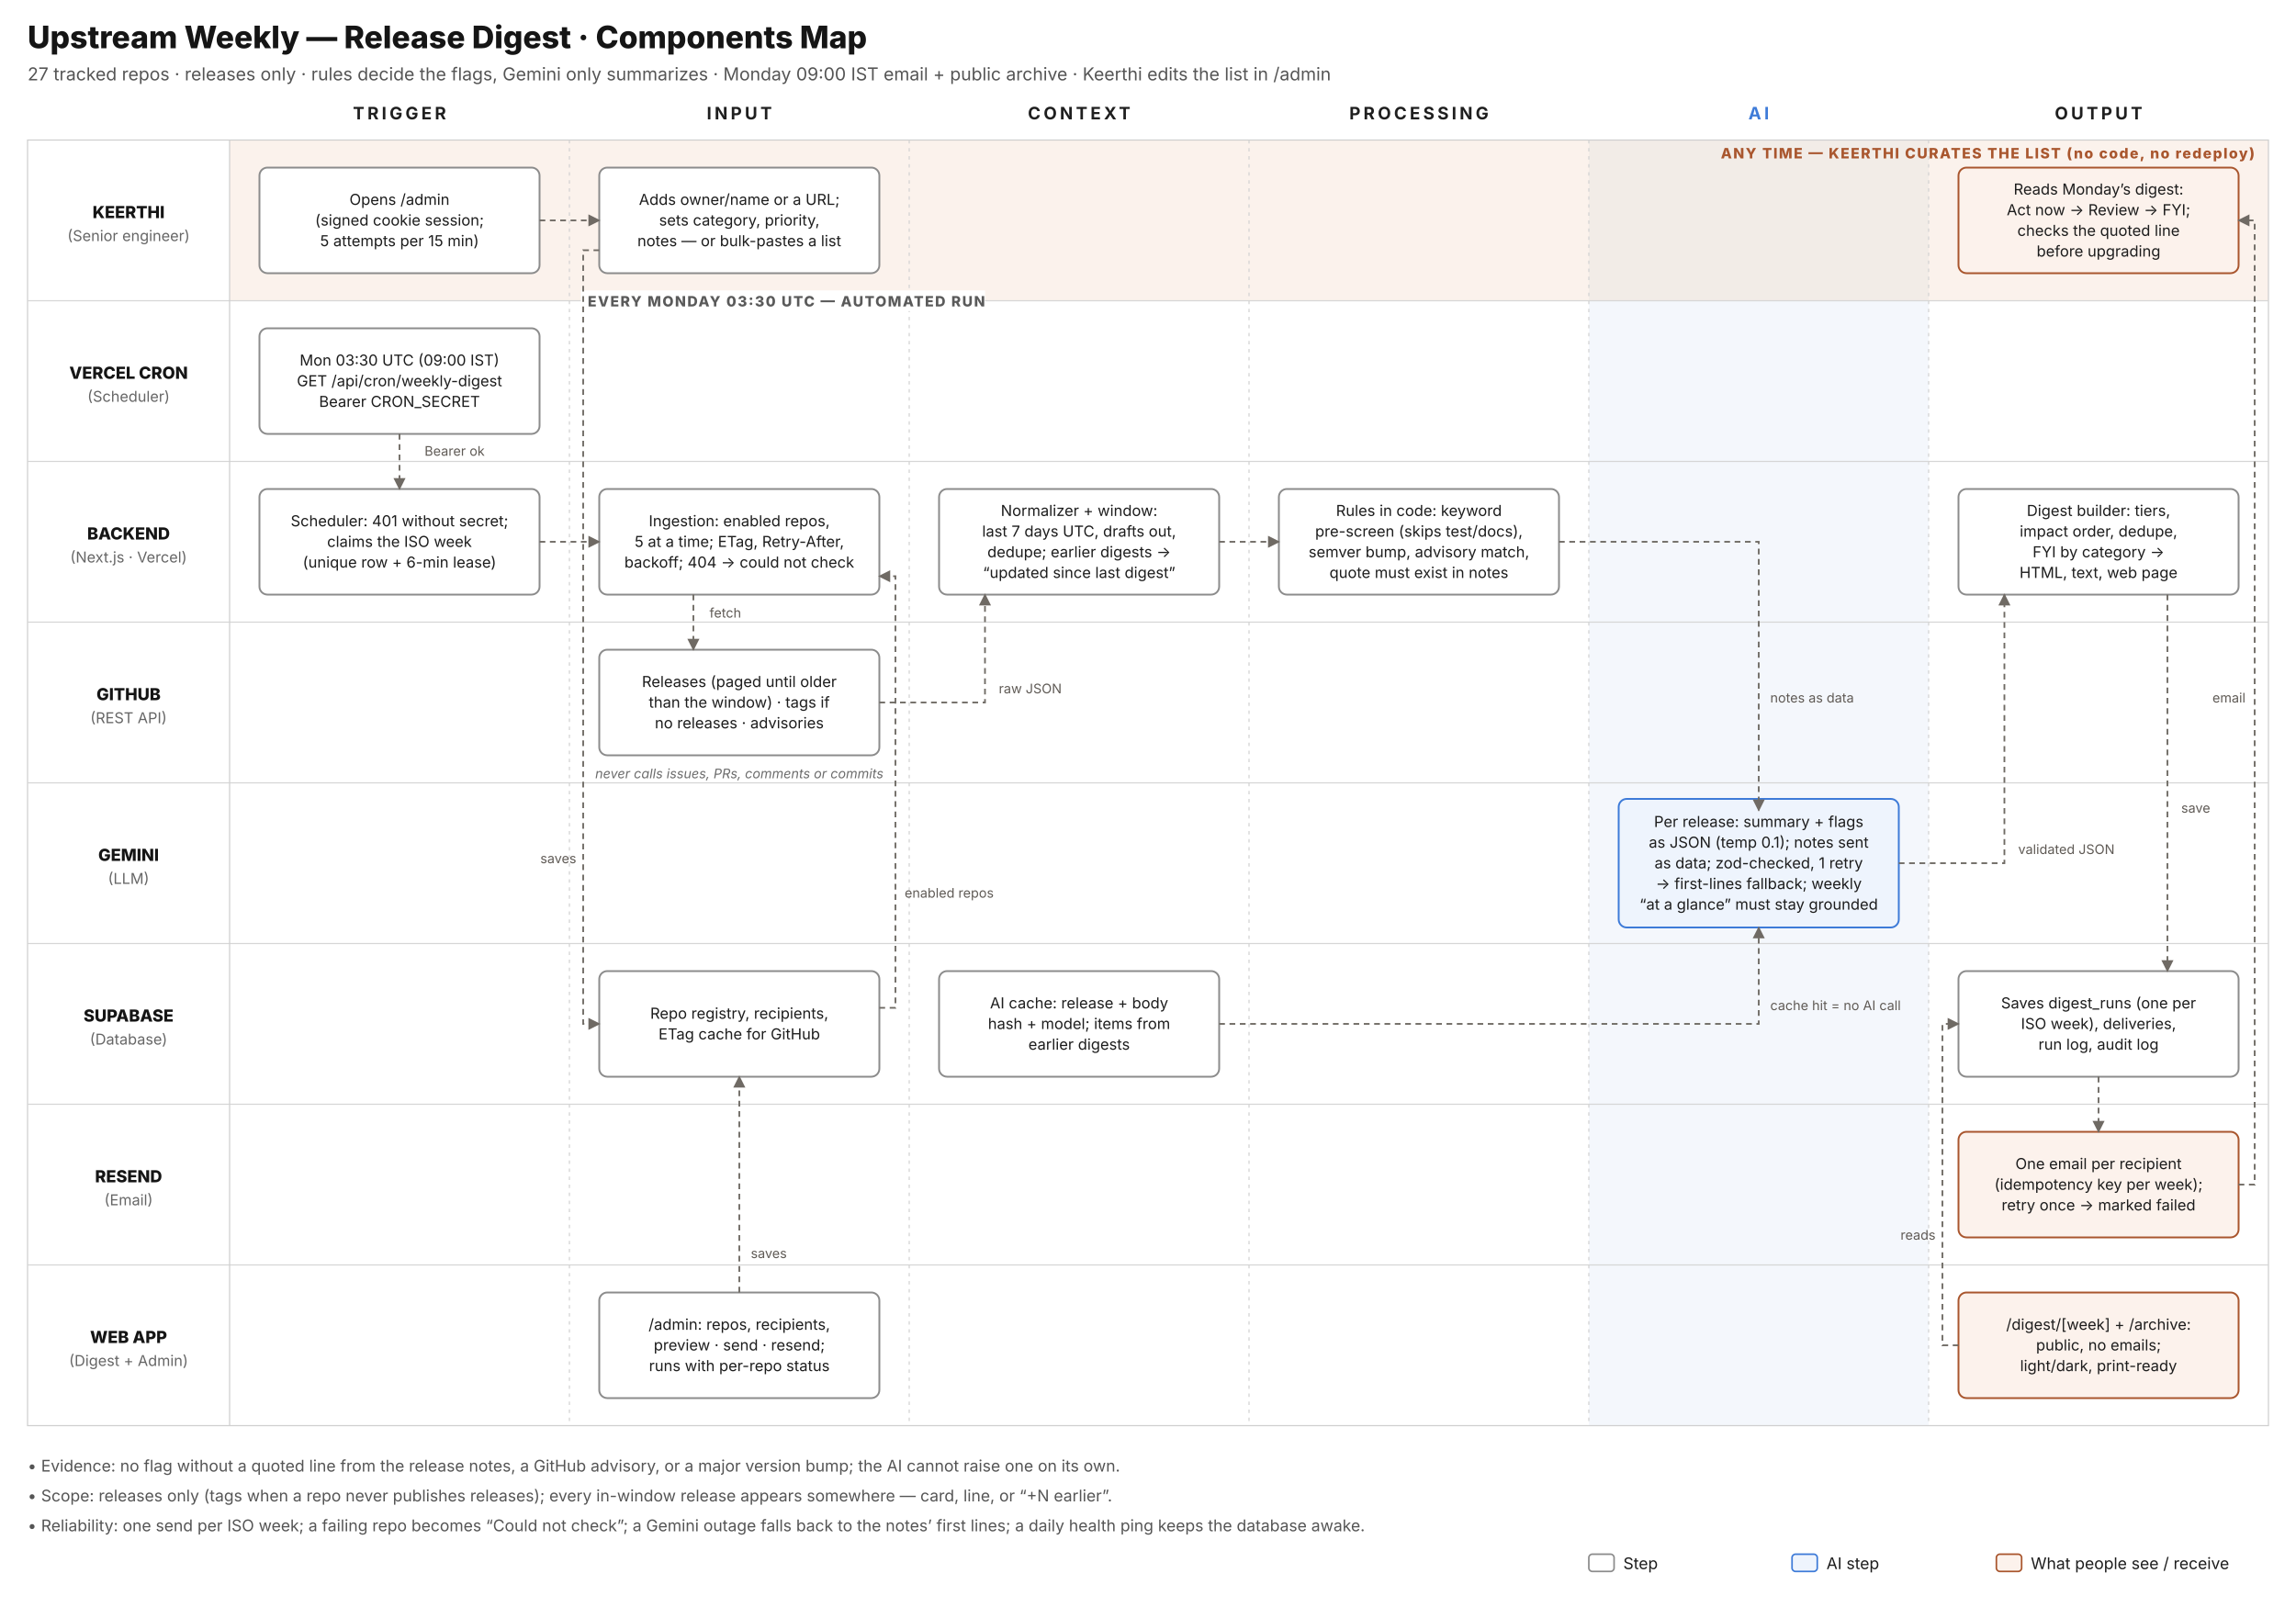
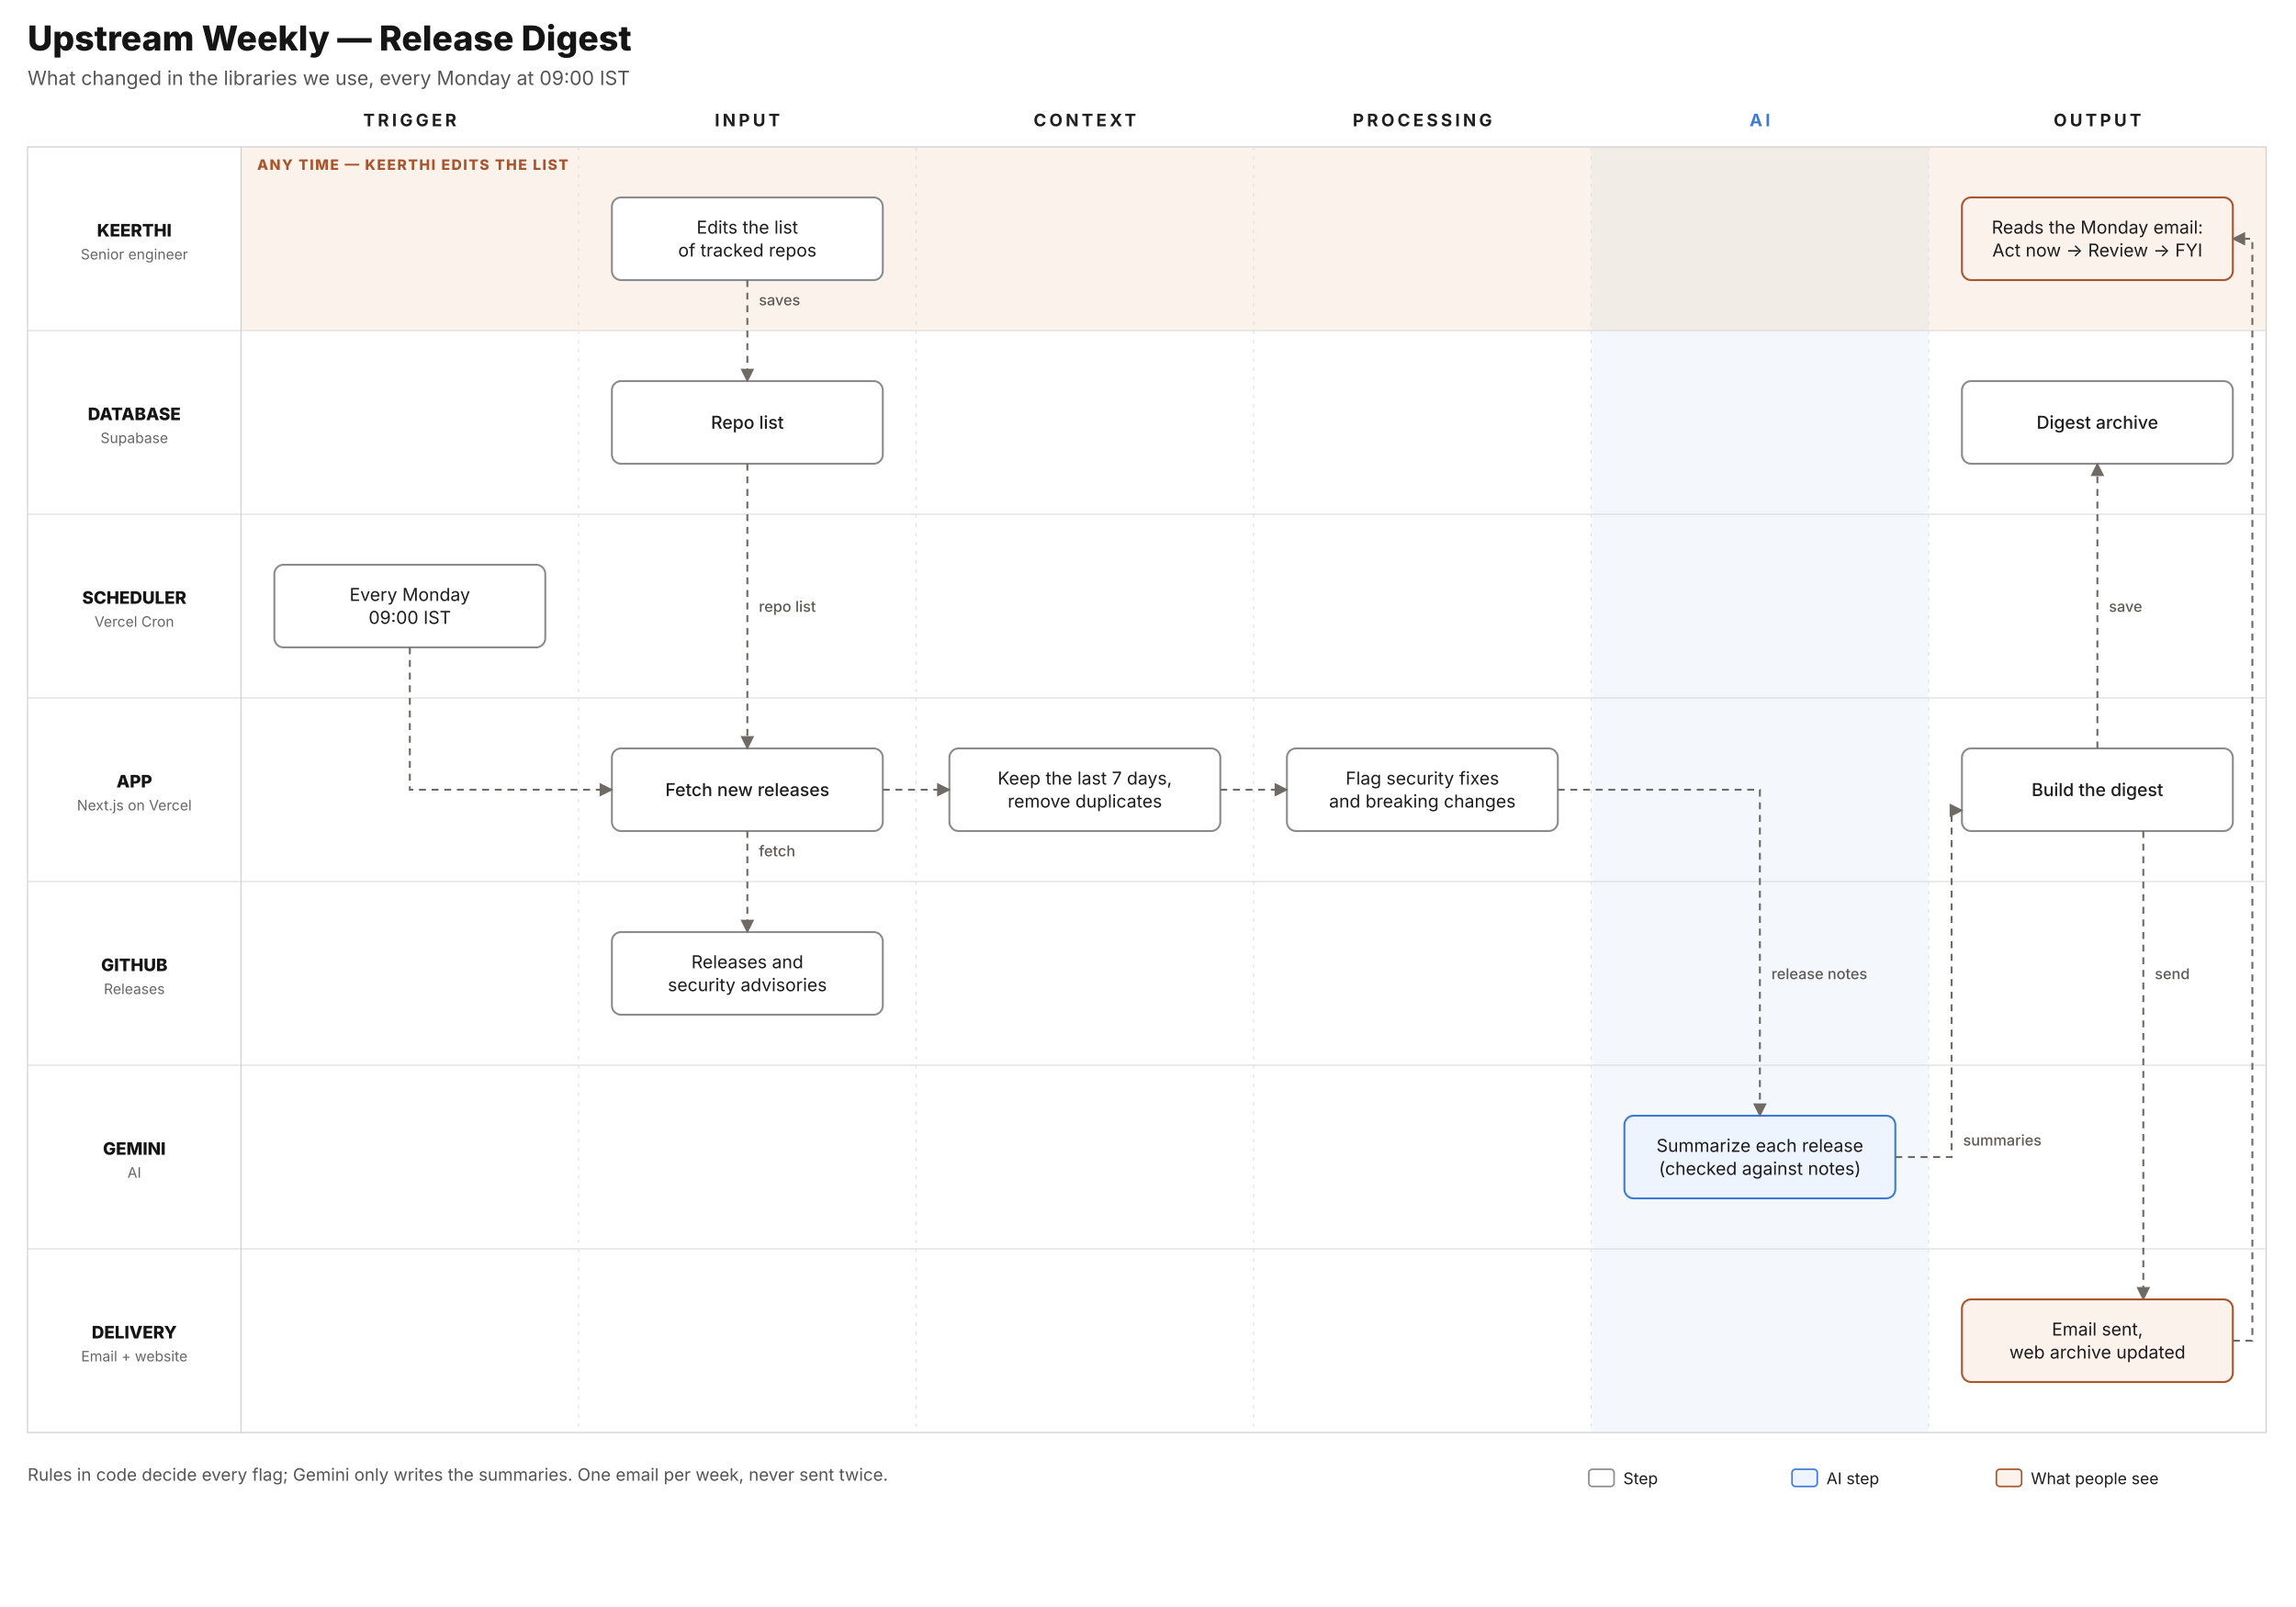
<svg xmlns="http://www.w3.org/2000/svg" viewBox="0 0 2000 1400" width="2000" height="1400">
  <defs>
    <marker id="ah" viewBox="0 0 10 10" refX="9" refY="5" markerWidth="7" markerHeight="7" orient="auto-start-reverse">
      <path d="M0,0 L10,5 L0,10 z" fill="#6f6a64" />
    </marker>
  </defs>
  <rect width="2000" height="1400" fill="#FFFFFF" />
-   <text x="24" y="42" font-family="Inter, -apple-system, 'Helvetica Neue', Arial, sans-serif" font-size="27" font-weight="800" fill="#151515" text-anchor="start" letter-spacing="0">Upstream Weekly — Release Digest · Components Map</text>
-   <text x="24" y="70" font-family="Inter, -apple-system, 'Helvetica Neue', Arial, sans-serif" font-size="15.5" font-weight="400" fill="#555555" text-anchor="start" letter-spacing="0">27 tracked repos · releases only · rules decide the flags, Gemini only summarizes · Monday 09:00 IST email + public archive · Keerthi edits the list in /admin</text>
-   <rect x="200" y="122" width="1776" height="140" fill="#FBF2EC" />
-   <rect x="1384" y="122" width="296" height="140" fill="#F2ECE7" />
-   <rect x="1384" y="262" width="296" height="980" fill="#F4F7FC" />
-   <text x="1964" y="138" font-family="Inter, -apple-system, 'Helvetica Neue', Arial, sans-serif" font-size="12.5" font-weight="800" fill="#A9562E" text-anchor="end" letter-spacing="1.2">ANY TIME — KEERTHI CURATES THE LIST (no code, no redeploy)</text>
-   <rect x="24" y="122" width="1952" height="1120" fill="none" stroke="#cfcfcf" />
-   <line x1="24" x2="1976" y1="262" y2="262" stroke="#d6d6d6" />
-   <line x1="24" x2="1976" y1="402" y2="402" stroke="#d6d6d6" />
-   <line x1="24" x2="1976" y1="542" y2="542" stroke="#d6d6d6" />
-   <line x1="24" x2="1976" y1="682" y2="682" stroke="#d6d6d6" />
-   <line x1="24" x2="1976" y1="822" y2="822" stroke="#d6d6d6" />
-   <line x1="24" x2="1976" y1="962" y2="962" stroke="#d6d6d6" />
-   <line x1="24" x2="1976" y1="1102" y2="1102" stroke="#d6d6d6" />
-   <line x1="200" x2="200" y1="122" y2="1242" stroke="#cfcfcf" />
-   <line x1="496" x2="496" y1="122" y2="1242" stroke="#d2d2d2" stroke-dasharray="3 4" />
-   <line x1="792" x2="792" y1="122" y2="1242" stroke="#d2d2d2" stroke-dasharray="3 4" />
-   <line x1="1088" x2="1088" y1="122" y2="1242" stroke="#d2d2d2" stroke-dasharray="3 4" />
-   <line x1="1384" x2="1384" y1="122" y2="1242" stroke="#d2d2d2" stroke-dasharray="3 4" />
-   <line x1="1680" x2="1680" y1="122" y2="1242" stroke="#d2d2d2" stroke-dasharray="3 4" />
-   <text x="348.0" y="104" font-family="Inter, -apple-system, 'Helvetica Neue', Arial, sans-serif" font-size="15" font-weight="700" fill="#1f1f1f" text-anchor="middle" letter-spacing="2.6">TRIGGER</text>
-   <text x="644.0" y="104" font-family="Inter, -apple-system, 'Helvetica Neue', Arial, sans-serif" font-size="15" font-weight="700" fill="#1f1f1f" text-anchor="middle" letter-spacing="2.6">INPUT</text>
-   <text x="940.0" y="104" font-family="Inter, -apple-system, 'Helvetica Neue', Arial, sans-serif" font-size="15" font-weight="700" fill="#1f1f1f" text-anchor="middle" letter-spacing="2.6">CONTEXT</text>
-   <text x="1236.0" y="104" font-family="Inter, -apple-system, 'Helvetica Neue', Arial, sans-serif" font-size="15" font-weight="700" fill="#1f1f1f" text-anchor="middle" letter-spacing="2.6">PROCESSING</text>
-   <text x="1532.0" y="104" font-family="Inter, -apple-system, 'Helvetica Neue', Arial, sans-serif" font-size="15" font-weight="700" fill="#3E7BD8" text-anchor="middle" letter-spacing="2.6">AI</text>
-   <text x="1828.0" y="104" font-family="Inter, -apple-system, 'Helvetica Neue', Arial, sans-serif" font-size="15" font-weight="700" fill="#1f1f1f" text-anchor="middle" letter-spacing="2.6">OUTPUT</text>
-   <text x="112.0" y="190.0" font-family="Inter, -apple-system, 'Helvetica Neue', Arial, sans-serif" font-size="14.5" font-weight="800" fill="#151515" text-anchor="middle" letter-spacing="0">KEERTHI</text>
-   <text x="112.0" y="210.0" font-family="Inter, -apple-system, 'Helvetica Neue', Arial, sans-serif" font-size="13" font-weight="400" fill="#666666" text-anchor="middle" letter-spacing="0">(Senior engineer)</text>
-   <text x="112.0" y="330.0" font-family="Inter, -apple-system, 'Helvetica Neue', Arial, sans-serif" font-size="14.5" font-weight="800" fill="#151515" text-anchor="middle" letter-spacing="0">VERCEL CRON</text>
-   <text x="112.0" y="350.0" font-family="Inter, -apple-system, 'Helvetica Neue', Arial, sans-serif" font-size="13" font-weight="400" fill="#666666" text-anchor="middle" letter-spacing="0">(Scheduler)</text>
-   <text x="112.0" y="470.0" font-family="Inter, -apple-system, 'Helvetica Neue', Arial, sans-serif" font-size="14.5" font-weight="800" fill="#151515" text-anchor="middle" letter-spacing="0">BACKEND</text>
-   <text x="112.0" y="490.0" font-family="Inter, -apple-system, 'Helvetica Neue', Arial, sans-serif" font-size="13" font-weight="400" fill="#666666" text-anchor="middle" letter-spacing="0">(Next.js · Vercel)</text>
-   <text x="112.0" y="610.0" font-family="Inter, -apple-system, 'Helvetica Neue', Arial, sans-serif" font-size="14.5" font-weight="800" fill="#151515" text-anchor="middle" letter-spacing="0">GITHUB</text>
-   <text x="112.0" y="630.0" font-family="Inter, -apple-system, 'Helvetica Neue', Arial, sans-serif" font-size="13" font-weight="400" fill="#666666" text-anchor="middle" letter-spacing="0">(REST API)</text>
-   <text x="112.0" y="750.0" font-family="Inter, -apple-system, 'Helvetica Neue', Arial, sans-serif" font-size="14.5" font-weight="800" fill="#151515" text-anchor="middle" letter-spacing="0">GEMINI</text>
-   <text x="112.0" y="770.0" font-family="Inter, -apple-system, 'Helvetica Neue', Arial, sans-serif" font-size="13" font-weight="400" fill="#666666" text-anchor="middle" letter-spacing="0">(LLM)</text>
-   <text x="112.0" y="890.0" font-family="Inter, -apple-system, 'Helvetica Neue', Arial, sans-serif" font-size="14.5" font-weight="800" fill="#151515" text-anchor="middle" letter-spacing="0">SUPABASE</text>
-   <text x="112.0" y="910.0" font-family="Inter, -apple-system, 'Helvetica Neue', Arial, sans-serif" font-size="13" font-weight="400" fill="#666666" text-anchor="middle" letter-spacing="0">(Database)</text>
-   <text x="112.0" y="1030.0" font-family="Inter, -apple-system, 'Helvetica Neue', Arial, sans-serif" font-size="14.5" font-weight="800" fill="#151515" text-anchor="middle" letter-spacing="0">RESEND</text>
-   <text x="112.0" y="1050.0" font-family="Inter, -apple-system, 'Helvetica Neue', Arial, sans-serif" font-size="13" font-weight="400" fill="#666666" text-anchor="middle" letter-spacing="0">(Email)</text>
-   <text x="112.0" y="1170.0" font-family="Inter, -apple-system, 'Helvetica Neue', Arial, sans-serif" font-size="14.5" font-weight="800" fill="#151515" text-anchor="middle" letter-spacing="0">WEB APP</text>
-   <text x="112.0" y="1190.0" font-family="Inter, -apple-system, 'Helvetica Neue', Arial, sans-serif" font-size="13" font-weight="400" fill="#666666" text-anchor="middle" letter-spacing="0">(Digest + Admin)</text>
-   <rect x="506" y="253" width="352" height="18" fill="#FFFFFF" />
-   <text x="512" y="267" font-family="Inter, -apple-system, 'Helvetica Neue', Arial, sans-serif" font-size="12.5" font-weight="800" fill="#5a5a5a" text-anchor="start" letter-spacing="1.2">EVERY MONDAY 03:30 UTC — AUTOMATED RUN</text>
-   <rect x="226" y="146.0" width="244" height="92" rx="7" fill="#FFFFFF" stroke="#8C8C8C" stroke-width="1.6" />
-   <text x="348.0" y="178.5" font-family="Inter, -apple-system, 'Helvetica Neue', Arial, sans-serif" font-size="13.2" font-weight="400" fill="#1d1d1d" text-anchor="middle" letter-spacing="0">Opens /admin</text>
-   <text x="348.0" y="196.5" font-family="Inter, -apple-system, 'Helvetica Neue', Arial, sans-serif" font-size="13.2" font-weight="400" fill="#1d1d1d" text-anchor="middle" letter-spacing="0">(signed cookie session;</text>
-   <text x="348.0" y="214.5" font-family="Inter, -apple-system, 'Helvetica Neue', Arial, sans-serif" font-size="13.2" font-weight="400" fill="#1d1d1d" text-anchor="middle" letter-spacing="0">5 attempts per 15 min)</text>
-   <rect x="522" y="146.0" width="244" height="92" rx="7" fill="#FFFFFF" stroke="#8C8C8C" stroke-width="1.6" />
-   <text x="644.0" y="178.5" font-family="Inter, -apple-system, 'Helvetica Neue', Arial, sans-serif" font-size="13.2" font-weight="400" fill="#1d1d1d" text-anchor="middle" letter-spacing="0">Adds owner/name or a URL;</text>
-   <text x="644.0" y="196.5" font-family="Inter, -apple-system, 'Helvetica Neue', Arial, sans-serif" font-size="13.2" font-weight="400" fill="#1d1d1d" text-anchor="middle" letter-spacing="0">sets category, priority,</text>
-   <text x="644.0" y="214.5" font-family="Inter, -apple-system, 'Helvetica Neue', Arial, sans-serif" font-size="13.2" font-weight="400" fill="#1d1d1d" text-anchor="middle" letter-spacing="0">notes — or bulk-pastes a list</text>
-   <rect x="1706" y="146.0" width="244" height="92" rx="7" fill="#FCF2EC" stroke="#A9562E" stroke-width="1.6" />
-   <text x="1828.0" y="169.5" font-family="Inter, -apple-system, 'Helvetica Neue', Arial, sans-serif" font-size="13.2" font-weight="400" fill="#1d1d1d" text-anchor="middle" letter-spacing="0">Reads Monday’s digest:</text>
-   <text x="1828.0" y="187.5" font-family="Inter, -apple-system, 'Helvetica Neue', Arial, sans-serif" font-size="13.2" font-weight="400" fill="#1d1d1d" text-anchor="middle" letter-spacing="0">Act now → Review → FYI;</text>
-   <text x="1828.0" y="205.5" font-family="Inter, -apple-system, 'Helvetica Neue', Arial, sans-serif" font-size="13.2" font-weight="400" fill="#1d1d1d" text-anchor="middle" letter-spacing="0">checks the quoted line</text>
-   <text x="1828.0" y="223.5" font-family="Inter, -apple-system, 'Helvetica Neue', Arial, sans-serif" font-size="13.2" font-weight="400" fill="#1d1d1d" text-anchor="middle" letter-spacing="0">before upgrading</text>
-   <rect x="226" y="286.0" width="244" height="92" rx="7" fill="#FFFFFF" stroke="#8C8C8C" stroke-width="1.6" />
-   <text x="348.0" y="318.5" font-family="Inter, -apple-system, 'Helvetica Neue', Arial, sans-serif" font-size="13.2" font-weight="400" fill="#1d1d1d" text-anchor="middle" letter-spacing="0">Mon 03:30 UTC (09:00 IST)</text>
-   <text x="348.0" y="336.5" font-family="Inter, -apple-system, 'Helvetica Neue', Arial, sans-serif" font-size="13.2" font-weight="400" fill="#1d1d1d" text-anchor="middle" letter-spacing="0">GET /api/cron/weekly-digest</text>
-   <text x="348.0" y="354.5" font-family="Inter, -apple-system, 'Helvetica Neue', Arial, sans-serif" font-size="13.2" font-weight="400" fill="#1d1d1d" text-anchor="middle" letter-spacing="0">Bearer CRON_SECRET</text>
-   <rect x="226" y="426.0" width="244" height="92" rx="7" fill="#FFFFFF" stroke="#8C8C8C" stroke-width="1.6" />
-   <text x="348.0" y="458.5" font-family="Inter, -apple-system, 'Helvetica Neue', Arial, sans-serif" font-size="13.2" font-weight="400" fill="#1d1d1d" text-anchor="middle" letter-spacing="0">Scheduler: 401 without secret;</text>
-   <text x="348.0" y="476.5" font-family="Inter, -apple-system, 'Helvetica Neue', Arial, sans-serif" font-size="13.2" font-weight="400" fill="#1d1d1d" text-anchor="middle" letter-spacing="0">claims the ISO week</text>
-   <text x="348.0" y="494.5" font-family="Inter, -apple-system, 'Helvetica Neue', Arial, sans-serif" font-size="13.2" font-weight="400" fill="#1d1d1d" text-anchor="middle" letter-spacing="0">(unique row + 6-min lease)</text>
-   <rect x="522" y="426.0" width="244" height="92" rx="7" fill="#FFFFFF" stroke="#8C8C8C" stroke-width="1.6" />
-   <text x="644.0" y="458.5" font-family="Inter, -apple-system, 'Helvetica Neue', Arial, sans-serif" font-size="13.2" font-weight="400" fill="#1d1d1d" text-anchor="middle" letter-spacing="0">Ingestion: enabled repos,</text>
-   <text x="644.0" y="476.5" font-family="Inter, -apple-system, 'Helvetica Neue', Arial, sans-serif" font-size="13.2" font-weight="400" fill="#1d1d1d" text-anchor="middle" letter-spacing="0">5 at a time; ETag, Retry-After,</text>
-   <text x="644.0" y="494.5" font-family="Inter, -apple-system, 'Helvetica Neue', Arial, sans-serif" font-size="13.2" font-weight="400" fill="#1d1d1d" text-anchor="middle" letter-spacing="0">backoff; 404 → could not check</text>
-   <rect x="818" y="426.0" width="244" height="92" rx="7" fill="#FFFFFF" stroke="#8C8C8C" stroke-width="1.6" />
-   <text x="940.0" y="449.5" font-family="Inter, -apple-system, 'Helvetica Neue', Arial, sans-serif" font-size="13.2" font-weight="400" fill="#1d1d1d" text-anchor="middle" letter-spacing="0">Normalizer + window:</text>
-   <text x="940.0" y="467.5" font-family="Inter, -apple-system, 'Helvetica Neue', Arial, sans-serif" font-size="13.2" font-weight="400" fill="#1d1d1d" text-anchor="middle" letter-spacing="0">last 7 days UTC, drafts out,</text>
-   <text x="940.0" y="485.5" font-family="Inter, -apple-system, 'Helvetica Neue', Arial, sans-serif" font-size="13.2" font-weight="400" fill="#1d1d1d" text-anchor="middle" letter-spacing="0">dedupe; earlier digests →</text>
-   <text x="940.0" y="503.5" font-family="Inter, -apple-system, 'Helvetica Neue', Arial, sans-serif" font-size="13.2" font-weight="400" fill="#1d1d1d" text-anchor="middle" letter-spacing="0">“updated since last digest”</text>
-   <rect x="1114" y="426.0" width="244" height="92" rx="7" fill="#FFFFFF" stroke="#8C8C8C" stroke-width="1.6" />
-   <text x="1236.0" y="449.5" font-family="Inter, -apple-system, 'Helvetica Neue', Arial, sans-serif" font-size="13.2" font-weight="400" fill="#1d1d1d" text-anchor="middle" letter-spacing="0">Rules in code: keyword</text>
-   <text x="1236.0" y="467.5" font-family="Inter, -apple-system, 'Helvetica Neue', Arial, sans-serif" font-size="13.2" font-weight="400" fill="#1d1d1d" text-anchor="middle" letter-spacing="0">pre-screen (skips test/docs),</text>
-   <text x="1236.0" y="485.5" font-family="Inter, -apple-system, 'Helvetica Neue', Arial, sans-serif" font-size="13.2" font-weight="400" fill="#1d1d1d" text-anchor="middle" letter-spacing="0">semver bump, advisory match,</text>
-   <text x="1236.0" y="503.5" font-family="Inter, -apple-system, 'Helvetica Neue', Arial, sans-serif" font-size="13.2" font-weight="400" fill="#1d1d1d" text-anchor="middle" letter-spacing="0">quote must exist in notes</text>
-   <rect x="1706" y="426.0" width="244" height="92" rx="7" fill="#FFFFFF" stroke="#8C8C8C" stroke-width="1.6" />
-   <text x="1828.0" y="449.5" font-family="Inter, -apple-system, 'Helvetica Neue', Arial, sans-serif" font-size="13.2" font-weight="400" fill="#1d1d1d" text-anchor="middle" letter-spacing="0">Digest builder: tiers,</text>
-   <text x="1828.0" y="467.5" font-family="Inter, -apple-system, 'Helvetica Neue', Arial, sans-serif" font-size="13.2" font-weight="400" fill="#1d1d1d" text-anchor="middle" letter-spacing="0">impact order, dedupe,</text>
-   <text x="1828.0" y="485.5" font-family="Inter, -apple-system, 'Helvetica Neue', Arial, sans-serif" font-size="13.2" font-weight="400" fill="#1d1d1d" text-anchor="middle" letter-spacing="0">FYI by category →</text>
-   <text x="1828.0" y="503.5" font-family="Inter, -apple-system, 'Helvetica Neue', Arial, sans-serif" font-size="13.2" font-weight="400" fill="#1d1d1d" text-anchor="middle" letter-spacing="0">HTML, text, web page</text>
-   <rect x="522" y="566.0" width="244" height="92" rx="7" fill="#FFFFFF" stroke="#8C8C8C" stroke-width="1.6" />
-   <text x="644.0" y="598.5" font-family="Inter, -apple-system, 'Helvetica Neue', Arial, sans-serif" font-size="13.2" font-weight="400" fill="#1d1d1d" text-anchor="middle" letter-spacing="0">Releases (paged until older</text>
-   <text x="644.0" y="616.5" font-family="Inter, -apple-system, 'Helvetica Neue', Arial, sans-serif" font-size="13.2" font-weight="400" fill="#1d1d1d" text-anchor="middle" letter-spacing="0">than the window) · tags if</text>
-   <text x="644.0" y="634.5" font-family="Inter, -apple-system, 'Helvetica Neue', Arial, sans-serif" font-size="13.2" font-weight="400" fill="#1d1d1d" text-anchor="middle" letter-spacing="0">no releases · advisories</text>
-   <rect x="1410" y="696.0" width="244" height="112" rx="7" fill="#EEF4FD" stroke="#3E7BD8" stroke-width="1.6" />
-   <text x="1532.0" y="720.5" font-family="Inter, -apple-system, 'Helvetica Neue', Arial, sans-serif" font-size="13.2" font-weight="400" fill="#1d1d1d" text-anchor="middle" letter-spacing="0">Per release: summary + flags</text>
-   <text x="1532.0" y="738.5" font-family="Inter, -apple-system, 'Helvetica Neue', Arial, sans-serif" font-size="13.2" font-weight="400" fill="#1d1d1d" text-anchor="middle" letter-spacing="0">as JSON (temp 0.1); notes sent</text>
-   <text x="1532.0" y="756.5" font-family="Inter, -apple-system, 'Helvetica Neue', Arial, sans-serif" font-size="13.2" font-weight="400" fill="#1d1d1d" text-anchor="middle" letter-spacing="0">as data; zod-checked, 1 retry</text>
-   <text x="1532.0" y="774.5" font-family="Inter, -apple-system, 'Helvetica Neue', Arial, sans-serif" font-size="13.2" font-weight="400" fill="#1d1d1d" text-anchor="middle" letter-spacing="0">→ first-lines fallback; weekly</text>
-   <text x="1532.0" y="792.5" font-family="Inter, -apple-system, 'Helvetica Neue', Arial, sans-serif" font-size="13.2" font-weight="400" fill="#1d1d1d" text-anchor="middle" letter-spacing="0">“at a glance” must stay grounded</text>
-   <rect x="522" y="846.0" width="244" height="92" rx="7" fill="#FFFFFF" stroke="#8C8C8C" stroke-width="1.6" />
-   <text x="644.0" y="887.5" font-family="Inter, -apple-system, 'Helvetica Neue', Arial, sans-serif" font-size="13.2" font-weight="400" fill="#1d1d1d" text-anchor="middle" letter-spacing="0">Repo registry, recipients,</text>
-   <text x="644.0" y="905.5" font-family="Inter, -apple-system, 'Helvetica Neue', Arial, sans-serif" font-size="13.2" font-weight="400" fill="#1d1d1d" text-anchor="middle" letter-spacing="0">ETag cache for GitHub</text>
-   <rect x="818" y="846.0" width="244" height="92" rx="7" fill="#FFFFFF" stroke="#8C8C8C" stroke-width="1.6" />
-   <text x="940.0" y="878.5" font-family="Inter, -apple-system, 'Helvetica Neue', Arial, sans-serif" font-size="13.2" font-weight="400" fill="#1d1d1d" text-anchor="middle" letter-spacing="0">AI cache: release + body</text>
-   <text x="940.0" y="896.5" font-family="Inter, -apple-system, 'Helvetica Neue', Arial, sans-serif" font-size="13.2" font-weight="400" fill="#1d1d1d" text-anchor="middle" letter-spacing="0">hash + model; items from</text>
-   <text x="940.0" y="914.5" font-family="Inter, -apple-system, 'Helvetica Neue', Arial, sans-serif" font-size="13.2" font-weight="400" fill="#1d1d1d" text-anchor="middle" letter-spacing="0">earlier digests</text>
-   <rect x="1706" y="846.0" width="244" height="92" rx="7" fill="#FFFFFF" stroke="#8C8C8C" stroke-width="1.6" />
-   <text x="1828.0" y="878.5" font-family="Inter, -apple-system, 'Helvetica Neue', Arial, sans-serif" font-size="13.2" font-weight="400" fill="#1d1d1d" text-anchor="middle" letter-spacing="0">Saves digest_runs (one per</text>
-   <text x="1828.0" y="896.5" font-family="Inter, -apple-system, 'Helvetica Neue', Arial, sans-serif" font-size="13.2" font-weight="400" fill="#1d1d1d" text-anchor="middle" letter-spacing="0">ISO week), deliveries,</text>
-   <text x="1828.0" y="914.5" font-family="Inter, -apple-system, 'Helvetica Neue', Arial, sans-serif" font-size="13.2" font-weight="400" fill="#1d1d1d" text-anchor="middle" letter-spacing="0">run log, audit log</text>
-   <rect x="1706" y="986.0" width="244" height="92" rx="7" fill="#FCF2EC" stroke="#A9562E" stroke-width="1.6" />
-   <text x="1828.0" y="1018.5" font-family="Inter, -apple-system, 'Helvetica Neue', Arial, sans-serif" font-size="13.2" font-weight="400" fill="#1d1d1d" text-anchor="middle" letter-spacing="0">One email per recipient</text>
-   <text x="1828.0" y="1036.5" font-family="Inter, -apple-system, 'Helvetica Neue', Arial, sans-serif" font-size="13.2" font-weight="400" fill="#1d1d1d" text-anchor="middle" letter-spacing="0">(idempotency key per week);</text>
-   <text x="1828.0" y="1054.5" font-family="Inter, -apple-system, 'Helvetica Neue', Arial, sans-serif" font-size="13.2" font-weight="400" fill="#1d1d1d" text-anchor="middle" letter-spacing="0">retry once → marked failed</text>
-   <rect x="522" y="1126.0" width="244" height="92" rx="7" fill="#FFFFFF" stroke="#8C8C8C" stroke-width="1.6" />
-   <text x="644.0" y="1158.5" font-family="Inter, -apple-system, 'Helvetica Neue', Arial, sans-serif" font-size="13.2" font-weight="400" fill="#1d1d1d" text-anchor="middle" letter-spacing="0">/admin: repos, recipients,</text>
-   <text x="644.0" y="1176.5" font-family="Inter, -apple-system, 'Helvetica Neue', Arial, sans-serif" font-size="13.2" font-weight="400" fill="#1d1d1d" text-anchor="middle" letter-spacing="0">preview · send · resend;</text>
-   <text x="644.0" y="1194.5" font-family="Inter, -apple-system, 'Helvetica Neue', Arial, sans-serif" font-size="13.2" font-weight="400" fill="#1d1d1d" text-anchor="middle" letter-spacing="0">runs with per-repo status</text>
-   <rect x="1706" y="1126.0" width="244" height="92" rx="7" fill="#FCF2EC" stroke="#A9562E" stroke-width="1.6" />
-   <text x="1828.0" y="1158.5" font-family="Inter, -apple-system, 'Helvetica Neue', Arial, sans-serif" font-size="13.2" font-weight="400" fill="#1d1d1d" text-anchor="middle" letter-spacing="0">/digest/[week] + /archive:</text>
-   <text x="1828.0" y="1176.5" font-family="Inter, -apple-system, 'Helvetica Neue', Arial, sans-serif" font-size="13.2" font-weight="400" fill="#1d1d1d" text-anchor="middle" letter-spacing="0">public, no emails;</text>
-   <text x="1828.0" y="1194.5" font-family="Inter, -apple-system, 'Helvetica Neue', Arial, sans-serif" font-size="13.2" font-weight="400" fill="#1d1d1d" text-anchor="middle" letter-spacing="0">light/dark, print-ready</text>
-   <text x="644.0" y="678" font-family="Inter, -apple-system, 'Helvetica Neue', Arial, sans-serif" font-size="11.5" font-weight="400" fill="#6b6b6b" text-anchor="middle" letter-spacing="0" font-style="italic">never calls issues, PRs, comments or commits</text>
-   <path d="M470,192.0 L522,192.0" fill="none" stroke="#6f6a64" stroke-width="1.5" stroke-dasharray="5 4" marker-end="url(#ah)" />
-   <path d="M522,218.0 L508,218.0 L508,892.0 L522,892.0" fill="none" stroke="#6f6a64" stroke-width="1.5" stroke-dasharray="5 4" marker-end="url(#ah)" />
-   <text x="502" y="752.0" font-family="Inter, -apple-system, 'Helvetica Neue', Arial, sans-serif" font-size="11.5" font-weight="400" fill="#5f5a55" text-anchor="end" letter-spacing="0">saves</text>
-   <path d="M348.0,378 L348.0,426" fill="none" stroke="#6f6a64" stroke-width="1.5" stroke-dasharray="5 4" marker-end="url(#ah)" />
-   <text x="396.0" y="397" font-family="Inter, -apple-system, 'Helvetica Neue', Arial, sans-serif" font-size="11.5" font-weight="400" fill="#5f5a55" text-anchor="middle" letter-spacing="0">Bearer ok</text>
-   <path d="M470,472.0 L522,472.0" fill="none" stroke="#6f6a64" stroke-width="1.5" stroke-dasharray="5 4" marker-end="url(#ah)" />
-   <path d="M766,878.0 L780,878.0 L780,502.0 L766,502.0" fill="none" stroke="#6f6a64" stroke-width="1.5" stroke-dasharray="5 4" marker-end="url(#ah)" />
-   <text x="788" y="782.0" font-family="Inter, -apple-system, 'Helvetica Neue', Arial, sans-serif" font-size="11.5" font-weight="400" fill="#5f5a55" text-anchor="start" letter-spacing="0">enabled repos</text>
-   <path d="M604.0,518 L604.0,566" fill="none" stroke="#6f6a64" stroke-width="1.5" stroke-dasharray="5 4" marker-end="url(#ah)" />
-   <text x="618.0" y="538" font-family="Inter, -apple-system, 'Helvetica Neue', Arial, sans-serif" font-size="11.5" font-weight="400" fill="#5f5a55" text-anchor="start" letter-spacing="0">fetch</text>
-   <path d="M766,612.0 L858,612.0 L858,518" fill="none" stroke="#6f6a64" stroke-width="1.5" stroke-dasharray="5 4" marker-end="url(#ah)" />
-   <text x="870" y="604.0" font-family="Inter, -apple-system, 'Helvetica Neue', Arial, sans-serif" font-size="11.5" font-weight="400" fill="#5f5a55" text-anchor="start" letter-spacing="0">raw JSON</text>
-   <path d="M1062,472.0 L1114,472.0" fill="none" stroke="#6f6a64" stroke-width="1.5" stroke-dasharray="5 4" marker-end="url(#ah)" />
-   <path d="M1358,472.0 L1532.0,472.0 L1532.0,706" fill="none" stroke="#6f6a64" stroke-width="1.5" stroke-dasharray="5 4" marker-end="url(#ah)" />
-   <text x="1542.0" y="612.0" font-family="Inter, -apple-system, 'Helvetica Neue', Arial, sans-serif" font-size="11.5" font-weight="400" fill="#5f5a55" text-anchor="start" letter-spacing="0">notes as data</text>
-   <path d="M1654,752.0 L1746,752.0 L1746,518" fill="none" stroke="#6f6a64" stroke-width="1.5" stroke-dasharray="5 4" marker-end="url(#ah)" />
-   <text x="1758" y="744.0" font-family="Inter, -apple-system, 'Helvetica Neue', Arial, sans-serif" font-size="11.5" font-weight="400" fill="#5f5a55" text-anchor="start" letter-spacing="0">validated JSON</text>
-   <path d="M1062,892.0 L1532.0,892.0 L1532.0,808" fill="none" stroke="#6f6a64" stroke-width="1.5" stroke-dasharray="5 4" marker-end="url(#ah)" />
-   <text x="1542.0" y="880.0" font-family="Inter, -apple-system, 'Helvetica Neue', Arial, sans-serif" font-size="11.5" font-weight="400" fill="#5f5a55" text-anchor="start" letter-spacing="0">cache hit = no AI call</text>
-   <path d="M1888.0,518 L1888.0,846" fill="none" stroke="#6f6a64" stroke-width="1.5" stroke-dasharray="5 4" marker-end="url(#ah)" />
-   <text x="1900.0" y="708" font-family="Inter, -apple-system, 'Helvetica Neue', Arial, sans-serif" font-size="11.5" font-weight="400" fill="#5f5a55" text-anchor="start" letter-spacing="0">save</text>
-   <path d="M1828.0,938 L1828.0,986" fill="none" stroke="#6f6a64" stroke-width="1.5" stroke-dasharray="5 4" marker-end="url(#ah)" />
-   <path d="M1950,1032.0 L1964,1032.0 L1964,192.0 L1950,192.0" fill="none" stroke="#6f6a64" stroke-width="1.5" stroke-dasharray="5 4" marker-end="url(#ah)" />
-   <text x="1956" y="612.0" font-family="Inter, -apple-system, 'Helvetica Neue', Arial, sans-serif" font-size="11.5" font-weight="400" fill="#5f5a55" text-anchor="end" letter-spacing="0">email</text>
-   <path d="M1706,1172.0 L1692,1172.0 L1692,892.0 L1706,892.0" fill="none" stroke="#6f6a64" stroke-width="1.5" stroke-dasharray="5 4" marker-end="url(#ah)" />
-   <text x="1686" y="1080.0" font-family="Inter, -apple-system, 'Helvetica Neue', Arial, sans-serif" font-size="11.5" font-weight="400" fill="#5f5a55" text-anchor="end" letter-spacing="0">reads</text>
-   <path d="M644.0,1126 L644.0,938" fill="none" stroke="#6f6a64" stroke-width="1.5" stroke-dasharray="5 4" marker-end="url(#ah)" />
-   <text x="654.0" y="1096" font-family="Inter, -apple-system, 'Helvetica Neue', Arial, sans-serif" font-size="11.5" font-weight="400" fill="#5f5a55" text-anchor="start" letter-spacing="0">saves</text>
-   <text x="24" y="1282" font-family="Inter, -apple-system, 'Helvetica Neue', Arial, sans-serif" font-size="14" fill="#555555">• Evidence: no flag without a quoted line from the release notes, a GitHub advisory, or a major version bump; the AI cannot raise one on its own.</text>
-   <text x="24" y="1308" font-family="Inter, -apple-system, 'Helvetica Neue', Arial, sans-serif" font-size="14" fill="#555555">• Scope: releases only (tags when a repo never publishes releases); every in-window release appears somewhere — card, line, or “+N earlier”.</text>
-   <text x="24" y="1334" font-family="Inter, -apple-system, 'Helvetica Neue', Arial, sans-serif" font-size="14" fill="#555555">• Reliability: one send per ISO week; a failing repo becomes “Could not check”; a Gemini outage falls back to the notes’ first lines; a daily health ping keeps the database awake.</text>
-   <rect x="1384" y="1354" width="22" height="15" rx="3" fill="#FFFFFF" stroke="#8C8C8C" stroke-width="1.4" />
-   <text x="1414" y="1367" font-family="Inter, -apple-system, 'Helvetica Neue', Arial, sans-serif" font-size="14" font-weight="400" fill="#1d1d1d" text-anchor="start" letter-spacing="0">Step</text>
-   <rect x="1561" y="1354" width="22" height="15" rx="3" fill="#EEF4FD" stroke="#3E7BD8" stroke-width="1.4" />
-   <text x="1591" y="1367" font-family="Inter, -apple-system, 'Helvetica Neue', Arial, sans-serif" font-size="14" font-weight="400" fill="#1d1d1d" text-anchor="start" letter-spacing="0">AI step</text>
-   <rect x="1739" y="1354" width="22" height="15" rx="3" fill="#FCF2EC" stroke="#A9562E" stroke-width="1.4" />
-   <text x="1769" y="1367" font-family="Inter, -apple-system, 'Helvetica Neue', Arial, sans-serif" font-size="14" font-weight="400" fill="#1d1d1d" text-anchor="start" letter-spacing="0">What people see / receive</text>
+   <text x="24" y="44" font-family="Inter, -apple-system, 'Helvetica Neue', Arial, sans-serif" font-size="30" font-weight="800" fill="#151515" text-anchor="start" letter-spacing="0">Upstream Weekly — Release Digest</text>
+   <text x="24" y="74" font-family="Inter, -apple-system, 'Helvetica Neue', Arial, sans-serif" font-size="17" font-weight="400" fill="#555555" text-anchor="start" letter-spacing="0">What changed in the libraries we use, every Monday at 09:00 IST</text>
+   <rect x="210" y="128" width="1764" height="160" fill="#FBF2EC" />
+   <rect x="1386" y="128" width="294" height="160" fill="#F2ECE7" />
+   <rect x="1386" y="288" width="294" height="960" fill="#F4F7FC" />
+   <text x="224" y="148" font-family="Inter, -apple-system, 'Helvetica Neue', Arial, sans-serif" font-size="12.5" font-weight="800" fill="#A9562E" text-anchor="start" letter-spacing="1.2">ANY TIME — KEERTHI EDITS THE LIST</text>
+   <rect x="24" y="128" width="1950" height="1120" fill="none" stroke="#cfcfcf" />
+   <line x1="24" x2="1974" y1="288" y2="288" stroke="#dedede" />
+   <line x1="24" x2="1974" y1="448" y2="448" stroke="#dedede" />
+   <line x1="24" x2="1974" y1="608" y2="608" stroke="#dedede" />
+   <line x1="24" x2="1974" y1="768" y2="768" stroke="#dedede" />
+   <line x1="24" x2="1974" y1="928" y2="928" stroke="#dedede" />
+   <line x1="24" x2="1974" y1="1088" y2="1088" stroke="#dedede" />
+   <line x1="210" x2="210" y1="128" y2="1248" stroke="#cfcfcf" />
+   <line x1="504" x2="504" y1="128" y2="1248" stroke="#e2e2e2" stroke-dasharray="3 5" />
+   <line x1="798" x2="798" y1="128" y2="1248" stroke="#e2e2e2" stroke-dasharray="3 5" />
+   <line x1="1092" x2="1092" y1="128" y2="1248" stroke="#e2e2e2" stroke-dasharray="3 5" />
+   <line x1="1386" x2="1386" y1="128" y2="1248" stroke="#e2e2e2" stroke-dasharray="3 5" />
+   <line x1="1680" x2="1680" y1="128" y2="1248" stroke="#e2e2e2" stroke-dasharray="3 5" />
+   <text x="357.0" y="110" font-family="Inter, -apple-system, 'Helvetica Neue', Arial, sans-serif" font-size="15" font-weight="700" fill="#1f1f1f" text-anchor="middle" letter-spacing="2.6">TRIGGER</text>
+   <text x="651.0" y="110" font-family="Inter, -apple-system, 'Helvetica Neue', Arial, sans-serif" font-size="15" font-weight="700" fill="#1f1f1f" text-anchor="middle" letter-spacing="2.6">INPUT</text>
+   <text x="945.0" y="110" font-family="Inter, -apple-system, 'Helvetica Neue', Arial, sans-serif" font-size="15" font-weight="700" fill="#1f1f1f" text-anchor="middle" letter-spacing="2.6">CONTEXT</text>
+   <text x="1239.0" y="110" font-family="Inter, -apple-system, 'Helvetica Neue', Arial, sans-serif" font-size="15" font-weight="700" fill="#1f1f1f" text-anchor="middle" letter-spacing="2.6">PROCESSING</text>
+   <text x="1533.0" y="110" font-family="Inter, -apple-system, 'Helvetica Neue', Arial, sans-serif" font-size="15" font-weight="700" fill="#3E7BD8" text-anchor="middle" letter-spacing="2.6">AI</text>
+   <text x="1827.0" y="110" font-family="Inter, -apple-system, 'Helvetica Neue', Arial, sans-serif" font-size="15" font-weight="700" fill="#1f1f1f" text-anchor="middle" letter-spacing="2.6">OUTPUT</text>
+   <text x="117.0" y="206.0" font-family="Inter, -apple-system, 'Helvetica Neue', Arial, sans-serif" font-size="15" font-weight="800" fill="#151515" text-anchor="middle" letter-spacing="0">KEERTHI</text>
+   <text x="117.0" y="226.0" font-family="Inter, -apple-system, 'Helvetica Neue', Arial, sans-serif" font-size="12.5" font-weight="400" fill="#666666" text-anchor="middle" letter-spacing="0">Senior engineer</text>
+   <text x="117.0" y="366.0" font-family="Inter, -apple-system, 'Helvetica Neue', Arial, sans-serif" font-size="15" font-weight="800" fill="#151515" text-anchor="middle" letter-spacing="0">DATABASE</text>
+   <text x="117.0" y="386.0" font-family="Inter, -apple-system, 'Helvetica Neue', Arial, sans-serif" font-size="12.5" font-weight="400" fill="#666666" text-anchor="middle" letter-spacing="0">Supabase</text>
+   <text x="117.0" y="526.0" font-family="Inter, -apple-system, 'Helvetica Neue', Arial, sans-serif" font-size="15" font-weight="800" fill="#151515" text-anchor="middle" letter-spacing="0">SCHEDULER</text>
+   <text x="117.0" y="546.0" font-family="Inter, -apple-system, 'Helvetica Neue', Arial, sans-serif" font-size="12.5" font-weight="400" fill="#666666" text-anchor="middle" letter-spacing="0">Vercel Cron</text>
+   <text x="117.0" y="686.0" font-family="Inter, -apple-system, 'Helvetica Neue', Arial, sans-serif" font-size="15" font-weight="800" fill="#151515" text-anchor="middle" letter-spacing="0">APP</text>
+   <text x="117.0" y="706.0" font-family="Inter, -apple-system, 'Helvetica Neue', Arial, sans-serif" font-size="12.5" font-weight="400" fill="#666666" text-anchor="middle" letter-spacing="0">Next.js on Vercel</text>
+   <text x="117.0" y="846.0" font-family="Inter, -apple-system, 'Helvetica Neue', Arial, sans-serif" font-size="15" font-weight="800" fill="#151515" text-anchor="middle" letter-spacing="0">GITHUB</text>
+   <text x="117.0" y="866.0" font-family="Inter, -apple-system, 'Helvetica Neue', Arial, sans-serif" font-size="12.5" font-weight="400" fill="#666666" text-anchor="middle" letter-spacing="0">Releases</text>
+   <text x="117.0" y="1006.0" font-family="Inter, -apple-system, 'Helvetica Neue', Arial, sans-serif" font-size="15" font-weight="800" fill="#151515" text-anchor="middle" letter-spacing="0">GEMINI</text>
+   <text x="117.0" y="1026.0" font-family="Inter, -apple-system, 'Helvetica Neue', Arial, sans-serif" font-size="12.5" font-weight="400" fill="#666666" text-anchor="middle" letter-spacing="0">AI</text>
+   <text x="117.0" y="1166.0" font-family="Inter, -apple-system, 'Helvetica Neue', Arial, sans-serif" font-size="15" font-weight="800" fill="#151515" text-anchor="middle" letter-spacing="0">DELIVERY</text>
+   <text x="117.0" y="1186.0" font-family="Inter, -apple-system, 'Helvetica Neue', Arial, sans-serif" font-size="12.5" font-weight="400" fill="#666666" text-anchor="middle" letter-spacing="0">Email + website</text>
+   <rect x="533.0" y="172.0" width="236" height="72" rx="8" fill="#FFFFFF" stroke="#8C8C8C" stroke-width="1.7" />
+   <text x="651.0" y="203.5" font-family="Inter, -apple-system, 'Helvetica Neue', Arial, sans-serif" font-size="15.5" font-weight="400" fill="#1d1d1d" text-anchor="middle" letter-spacing="0">Edits the list</text>
+   <text x="651.0" y="223.5" font-family="Inter, -apple-system, 'Helvetica Neue', Arial, sans-serif" font-size="15.5" font-weight="400" fill="#1d1d1d" text-anchor="middle" letter-spacing="0">of tracked repos</text>
+   <rect x="1709.0" y="172.0" width="236" height="72" rx="8" fill="#FCF2EC" stroke="#A9562E" stroke-width="1.7" />
+   <text x="1827.0" y="203.5" font-family="Inter, -apple-system, 'Helvetica Neue', Arial, sans-serif" font-size="15.5" font-weight="400" fill="#1d1d1d" text-anchor="middle" letter-spacing="0">Reads the Monday email:</text>
+   <text x="1827.0" y="223.5" font-family="Inter, -apple-system, 'Helvetica Neue', Arial, sans-serif" font-size="15.5" font-weight="400" fill="#1d1d1d" text-anchor="middle" letter-spacing="0">Act now → Review → FYI</text>
+   <rect x="533.0" y="332.0" width="236" height="72" rx="8" fill="#FFFFFF" stroke="#8C8C8C" stroke-width="1.7" />
+   <text x="651.0" y="373.5" font-family="Inter, -apple-system, 'Helvetica Neue', Arial, sans-serif" font-size="15.5" font-weight="500" fill="#1d1d1d" text-anchor="middle" letter-spacing="0">Repo list</text>
+   <rect x="1709.0" y="332.0" width="236" height="72" rx="8" fill="#FFFFFF" stroke="#8C8C8C" stroke-width="1.7" />
+   <text x="1827.0" y="373.5" font-family="Inter, -apple-system, 'Helvetica Neue', Arial, sans-serif" font-size="15.5" font-weight="500" fill="#1d1d1d" text-anchor="middle" letter-spacing="0">Digest archive</text>
+   <rect x="239.0" y="492.0" width="236" height="72" rx="8" fill="#FFFFFF" stroke="#8C8C8C" stroke-width="1.7" />
+   <text x="357.0" y="523.5" font-family="Inter, -apple-system, 'Helvetica Neue', Arial, sans-serif" font-size="15.5" font-weight="400" fill="#1d1d1d" text-anchor="middle" letter-spacing="0">Every Monday</text>
+   <text x="357.0" y="543.5" font-family="Inter, -apple-system, 'Helvetica Neue', Arial, sans-serif" font-size="15.5" font-weight="400" fill="#1d1d1d" text-anchor="middle" letter-spacing="0">09:00 IST</text>
+   <rect x="533.0" y="652.0" width="236" height="72" rx="8" fill="#FFFFFF" stroke="#8C8C8C" stroke-width="1.7" />
+   <text x="651.0" y="693.5" font-family="Inter, -apple-system, 'Helvetica Neue', Arial, sans-serif" font-size="15.5" font-weight="500" fill="#1d1d1d" text-anchor="middle" letter-spacing="0">Fetch new releases</text>
+   <rect x="827.0" y="652.0" width="236" height="72" rx="8" fill="#FFFFFF" stroke="#8C8C8C" stroke-width="1.7" />
+   <text x="945.0" y="683.5" font-family="Inter, -apple-system, 'Helvetica Neue', Arial, sans-serif" font-size="15.5" font-weight="400" fill="#1d1d1d" text-anchor="middle" letter-spacing="0">Keep the last 7 days,</text>
+   <text x="945.0" y="703.5" font-family="Inter, -apple-system, 'Helvetica Neue', Arial, sans-serif" font-size="15.5" font-weight="400" fill="#1d1d1d" text-anchor="middle" letter-spacing="0">remove duplicates</text>
+   <rect x="1121.0" y="652.0" width="236" height="72" rx="8" fill="#FFFFFF" stroke="#8C8C8C" stroke-width="1.7" />
+   <text x="1239.0" y="683.5" font-family="Inter, -apple-system, 'Helvetica Neue', Arial, sans-serif" font-size="15.5" font-weight="400" fill="#1d1d1d" text-anchor="middle" letter-spacing="0">Flag security fixes</text>
+   <text x="1239.0" y="703.5" font-family="Inter, -apple-system, 'Helvetica Neue', Arial, sans-serif" font-size="15.5" font-weight="400" fill="#1d1d1d" text-anchor="middle" letter-spacing="0">and breaking changes</text>
+   <rect x="1709.0" y="652.0" width="236" height="72" rx="8" fill="#FFFFFF" stroke="#8C8C8C" stroke-width="1.7" />
+   <text x="1827.0" y="693.5" font-family="Inter, -apple-system, 'Helvetica Neue', Arial, sans-serif" font-size="15.5" font-weight="500" fill="#1d1d1d" text-anchor="middle" letter-spacing="0">Build the digest</text>
+   <rect x="533.0" y="812.0" width="236" height="72" rx="8" fill="#FFFFFF" stroke="#8C8C8C" stroke-width="1.7" />
+   <text x="651.0" y="843.5" font-family="Inter, -apple-system, 'Helvetica Neue', Arial, sans-serif" font-size="15.5" font-weight="400" fill="#1d1d1d" text-anchor="middle" letter-spacing="0">Releases and</text>
+   <text x="651.0" y="863.5" font-family="Inter, -apple-system, 'Helvetica Neue', Arial, sans-serif" font-size="15.5" font-weight="400" fill="#1d1d1d" text-anchor="middle" letter-spacing="0">security advisories</text>
+   <rect x="1415.0" y="972.0" width="236" height="72" rx="8" fill="#EEF4FD" stroke="#3E7BD8" stroke-width="1.7" />
+   <text x="1533.0" y="1003.5" font-family="Inter, -apple-system, 'Helvetica Neue', Arial, sans-serif" font-size="15.5" font-weight="400" fill="#1d1d1d" text-anchor="middle" letter-spacing="0">Summarize each release</text>
+   <text x="1533.0" y="1023.5" font-family="Inter, -apple-system, 'Helvetica Neue', Arial, sans-serif" font-size="15.5" font-weight="400" fill="#1d1d1d" text-anchor="middle" letter-spacing="0">(checked against notes)</text>
+   <rect x="1709.0" y="1132.0" width="236" height="72" rx="8" fill="#FCF2EC" stroke="#A9562E" stroke-width="1.7" />
+   <text x="1827.0" y="1163.5" font-family="Inter, -apple-system, 'Helvetica Neue', Arial, sans-serif" font-size="15.5" font-weight="400" fill="#1d1d1d" text-anchor="middle" letter-spacing="0">Email sent,</text>
+   <text x="1827.0" y="1183.5" font-family="Inter, -apple-system, 'Helvetica Neue', Arial, sans-serif" font-size="15.5" font-weight="400" fill="#1d1d1d" text-anchor="middle" letter-spacing="0">web archive updated</text>
+   <path d="M651.0,244.0 L651.0,332.0" fill="none" stroke="#6f6a64" stroke-width="1.7" stroke-dasharray="6 5" marker-end="url(#ah)" />
+   <text x="661.0" y="266.0" font-family="Inter, -apple-system, 'Helvetica Neue', Arial, sans-serif" font-size="13" font-weight="500" fill="#5f5a55" text-anchor="start" letter-spacing="0">saves</text>
+   <path d="M651.0,404.0 L651.0,652.0" fill="none" stroke="#6f6a64" stroke-width="1.7" stroke-dasharray="6 5" marker-end="url(#ah)" />
+   <text x="661.0" y="533.0" font-family="Inter, -apple-system, 'Helvetica Neue', Arial, sans-serif" font-size="13" font-weight="500" fill="#5f5a55" text-anchor="start" letter-spacing="0">repo list</text>
+   <path d="M357.0,564.0 L357.0,688.0 L533.0,688.0" fill="none" stroke="#6f6a64" stroke-width="1.7" stroke-dasharray="6 5" marker-end="url(#ah)" />
+   <path d="M651.0,724.0 L651.0,812.0" fill="none" stroke="#6f6a64" stroke-width="1.7" stroke-dasharray="6 5" marker-end="url(#ah)" />
+   <text x="661.0" y="746.0" font-family="Inter, -apple-system, 'Helvetica Neue', Arial, sans-serif" font-size="13" font-weight="500" fill="#5f5a55" text-anchor="start" letter-spacing="0">fetch</text>
+   <path d="M769.0,688.0 L827.0,688.0" fill="none" stroke="#6f6a64" stroke-width="1.7" stroke-dasharray="6 5" marker-end="url(#ah)" />
+   <path d="M1063.0,688.0 L1121.0,688.0" fill="none" stroke="#6f6a64" stroke-width="1.7" stroke-dasharray="6 5" marker-end="url(#ah)" />
+   <path d="M1357.0,688.0 L1533.0,688.0 L1533.0,972.0" fill="none" stroke="#6f6a64" stroke-width="1.7" stroke-dasharray="6 5" marker-end="url(#ah)" />
+   <text x="1543.0" y="853.0" font-family="Inter, -apple-system, 'Helvetica Neue', Arial, sans-serif" font-size="13" font-weight="500" fill="#5f5a55" text-anchor="start" letter-spacing="0">release notes</text>
+   <path d="M1651.0,1008.0 L1700,1008.0 L1700,706.0 L1709.0,706.0" fill="none" stroke="#6f6a64" stroke-width="1.7" stroke-dasharray="6 5" marker-end="url(#ah)" />
+   <text x="1710" y="998.0" font-family="Inter, -apple-system, 'Helvetica Neue', Arial, sans-serif" font-size="13" font-weight="500" fill="#5f5a55" text-anchor="start" letter-spacing="0">summaries</text>
+   <path d="M1827.0,652.0 L1827.0,404.0" fill="none" stroke="#6f6a64" stroke-width="1.7" stroke-dasharray="6 5" marker-end="url(#ah)" />
+   <text x="1837.0" y="533.0" font-family="Inter, -apple-system, 'Helvetica Neue', Arial, sans-serif" font-size="13" font-weight="500" fill="#5f5a55" text-anchor="start" letter-spacing="0">save</text>
+   <path d="M1867.0,724.0 L1867.0,1132.0" fill="none" stroke="#6f6a64" stroke-width="1.7" stroke-dasharray="6 5" marker-end="url(#ah)" />
+   <text x="1877.0" y="853.0" font-family="Inter, -apple-system, 'Helvetica Neue', Arial, sans-serif" font-size="13" font-weight="500" fill="#5f5a55" text-anchor="start" letter-spacing="0">send</text>
+   <path d="M1945.0,1168.0 L1962,1168.0 L1962,208.0 L1945.0,208.0" fill="none" stroke="#6f6a64" stroke-width="1.7" stroke-dasharray="6 5" marker-end="url(#ah)" />
+   <text x="24" y="1290" font-family="Inter, -apple-system, 'Helvetica Neue', Arial, sans-serif" font-size="15" font-weight="400" fill="#555555" text-anchor="start" letter-spacing="0">Rules in code decide every flag; Gemini only writes the summaries. One email per week, never sent twice.</text>
+   <rect x="1384" y="1280" width="22" height="15" rx="3" fill="#FFFFFF" stroke="#8C8C8C" stroke-width="1.4" />
+   <text x="1414" y="1293" font-family="Inter, -apple-system, 'Helvetica Neue', Arial, sans-serif" font-size="14" font-weight="400" fill="#1d1d1d" text-anchor="start" letter-spacing="0">Step</text>
+   <rect x="1561" y="1280" width="22" height="15" rx="3" fill="#EEF4FD" stroke="#3E7BD8" stroke-width="1.4" />
+   <text x="1591" y="1293" font-family="Inter, -apple-system, 'Helvetica Neue', Arial, sans-serif" font-size="14" font-weight="400" fill="#1d1d1d" text-anchor="start" letter-spacing="0">AI step</text>
+   <rect x="1739" y="1280" width="22" height="15" rx="3" fill="#FCF2EC" stroke="#A9562E" stroke-width="1.4" />
+   <text x="1769" y="1293" font-family="Inter, -apple-system, 'Helvetica Neue', Arial, sans-serif" font-size="14" font-weight="400" fill="#1d1d1d" text-anchor="start" letter-spacing="0">What people see</text>
</svg>
